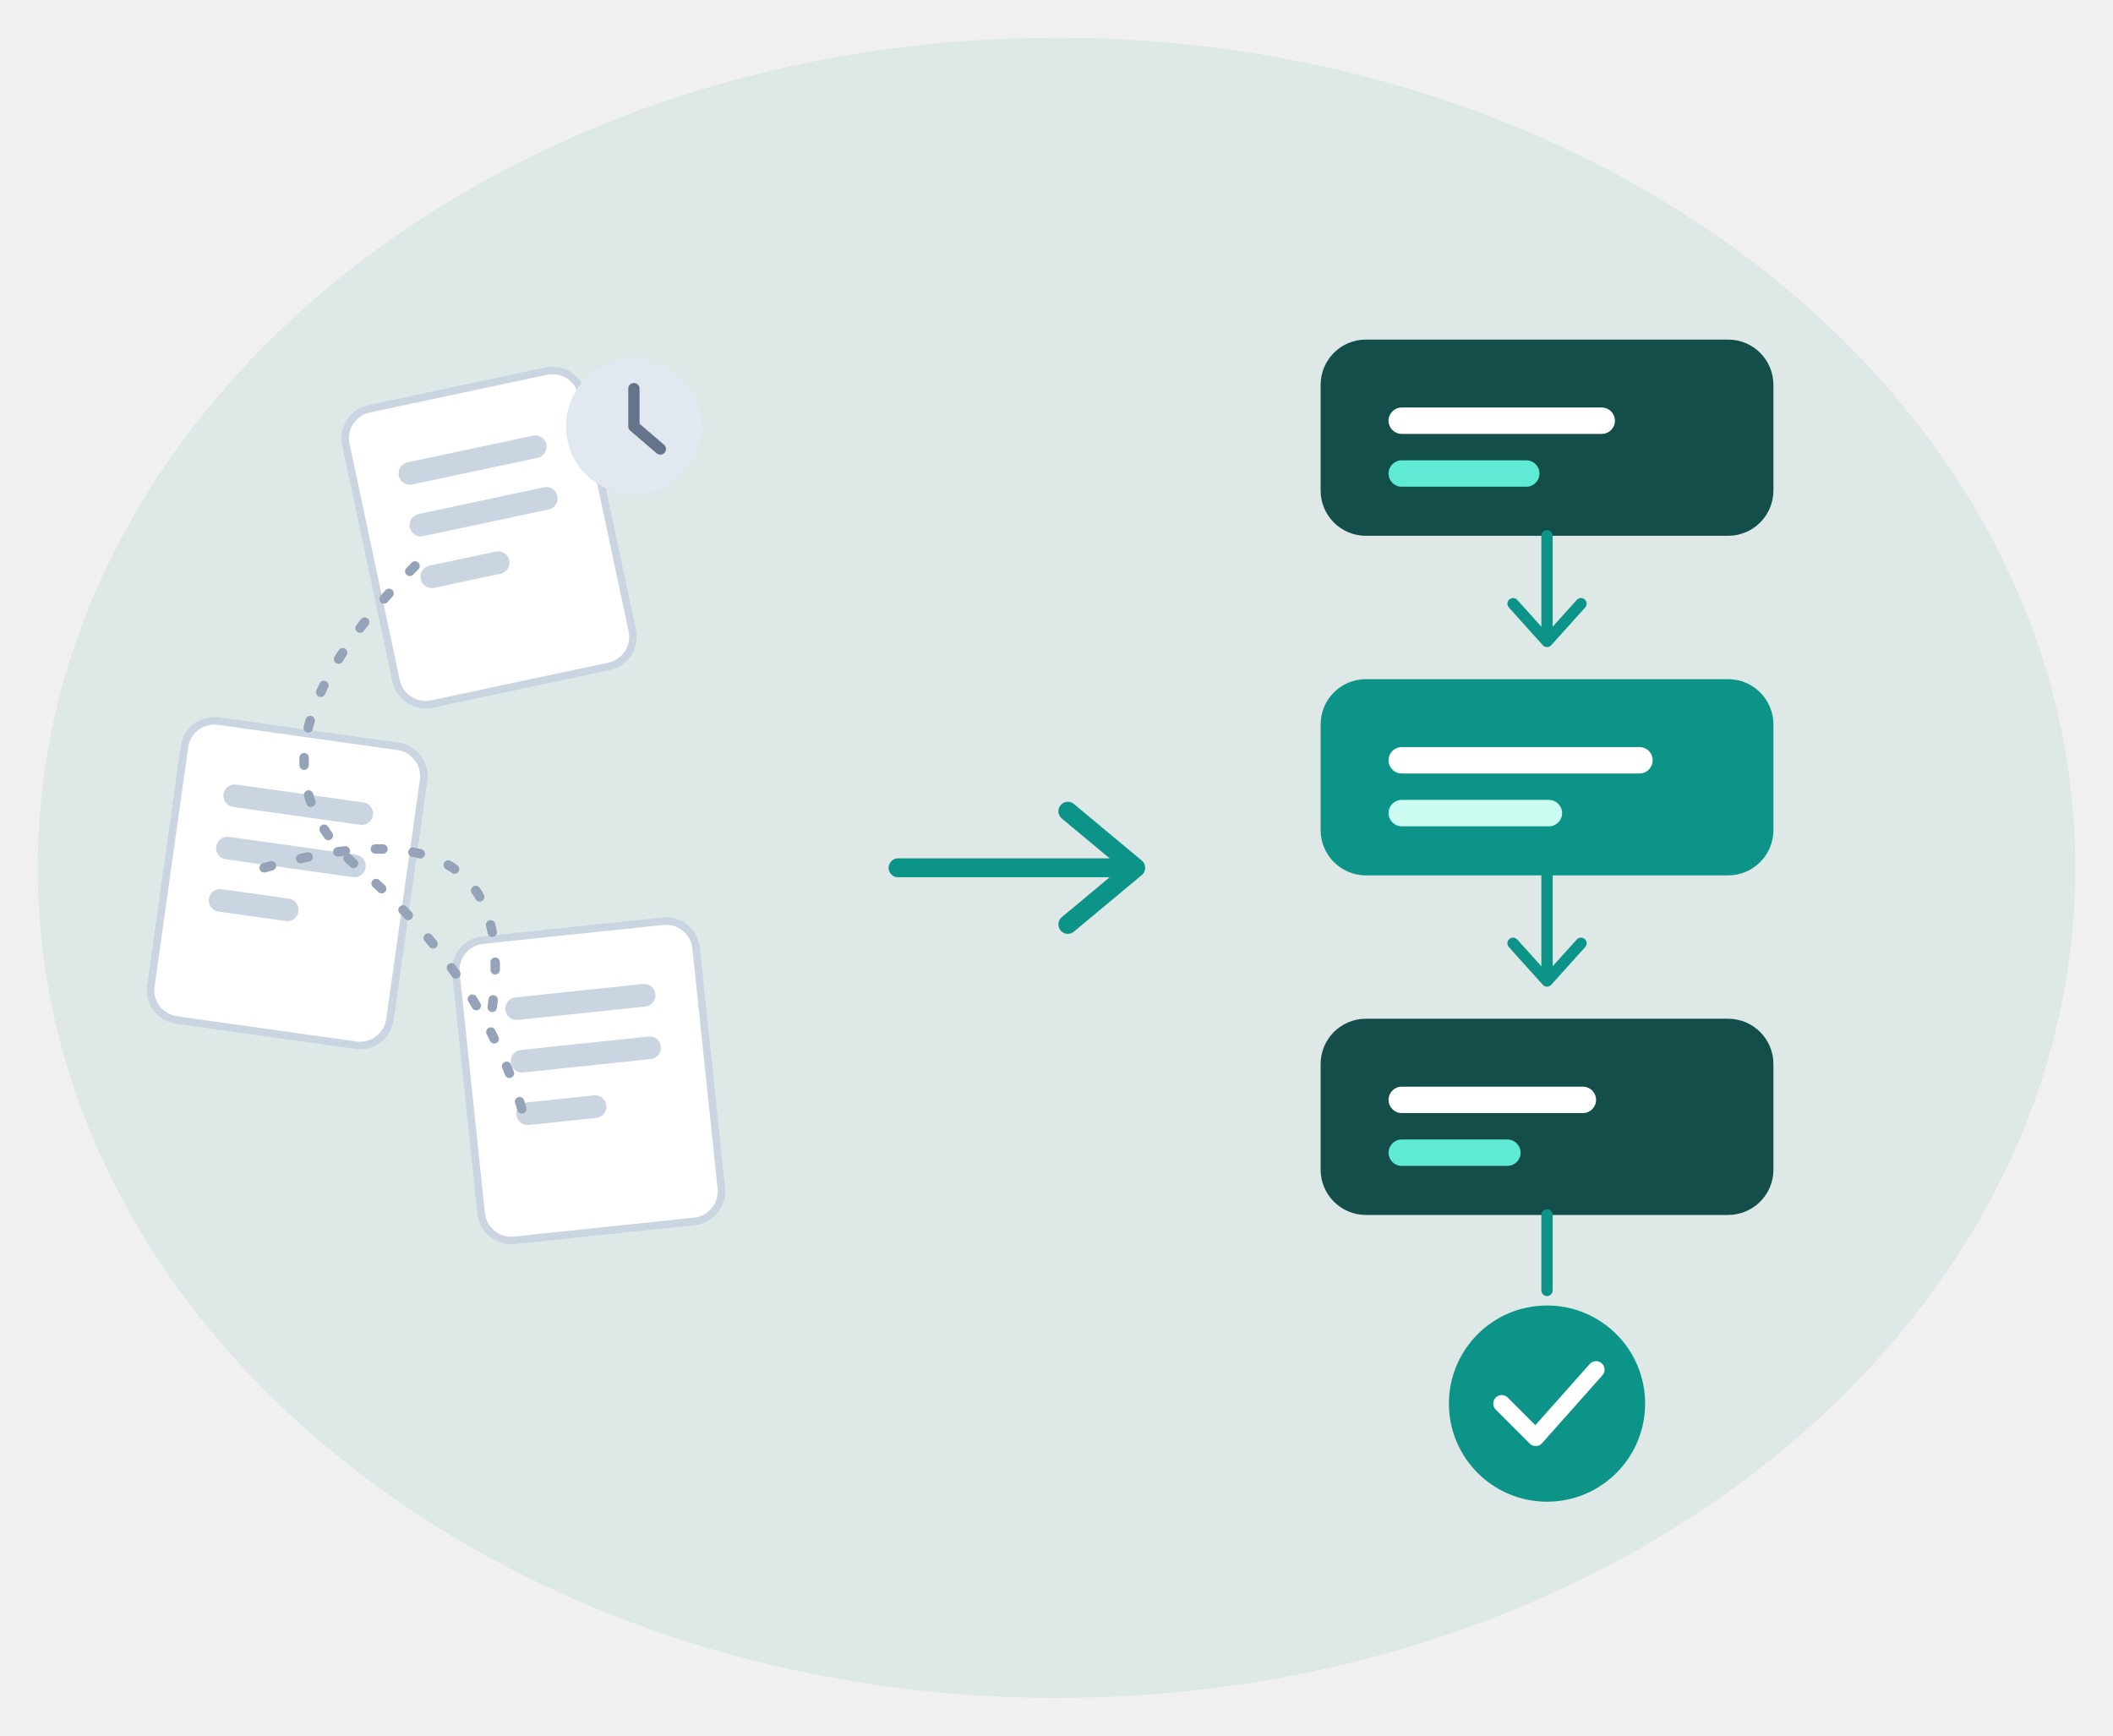
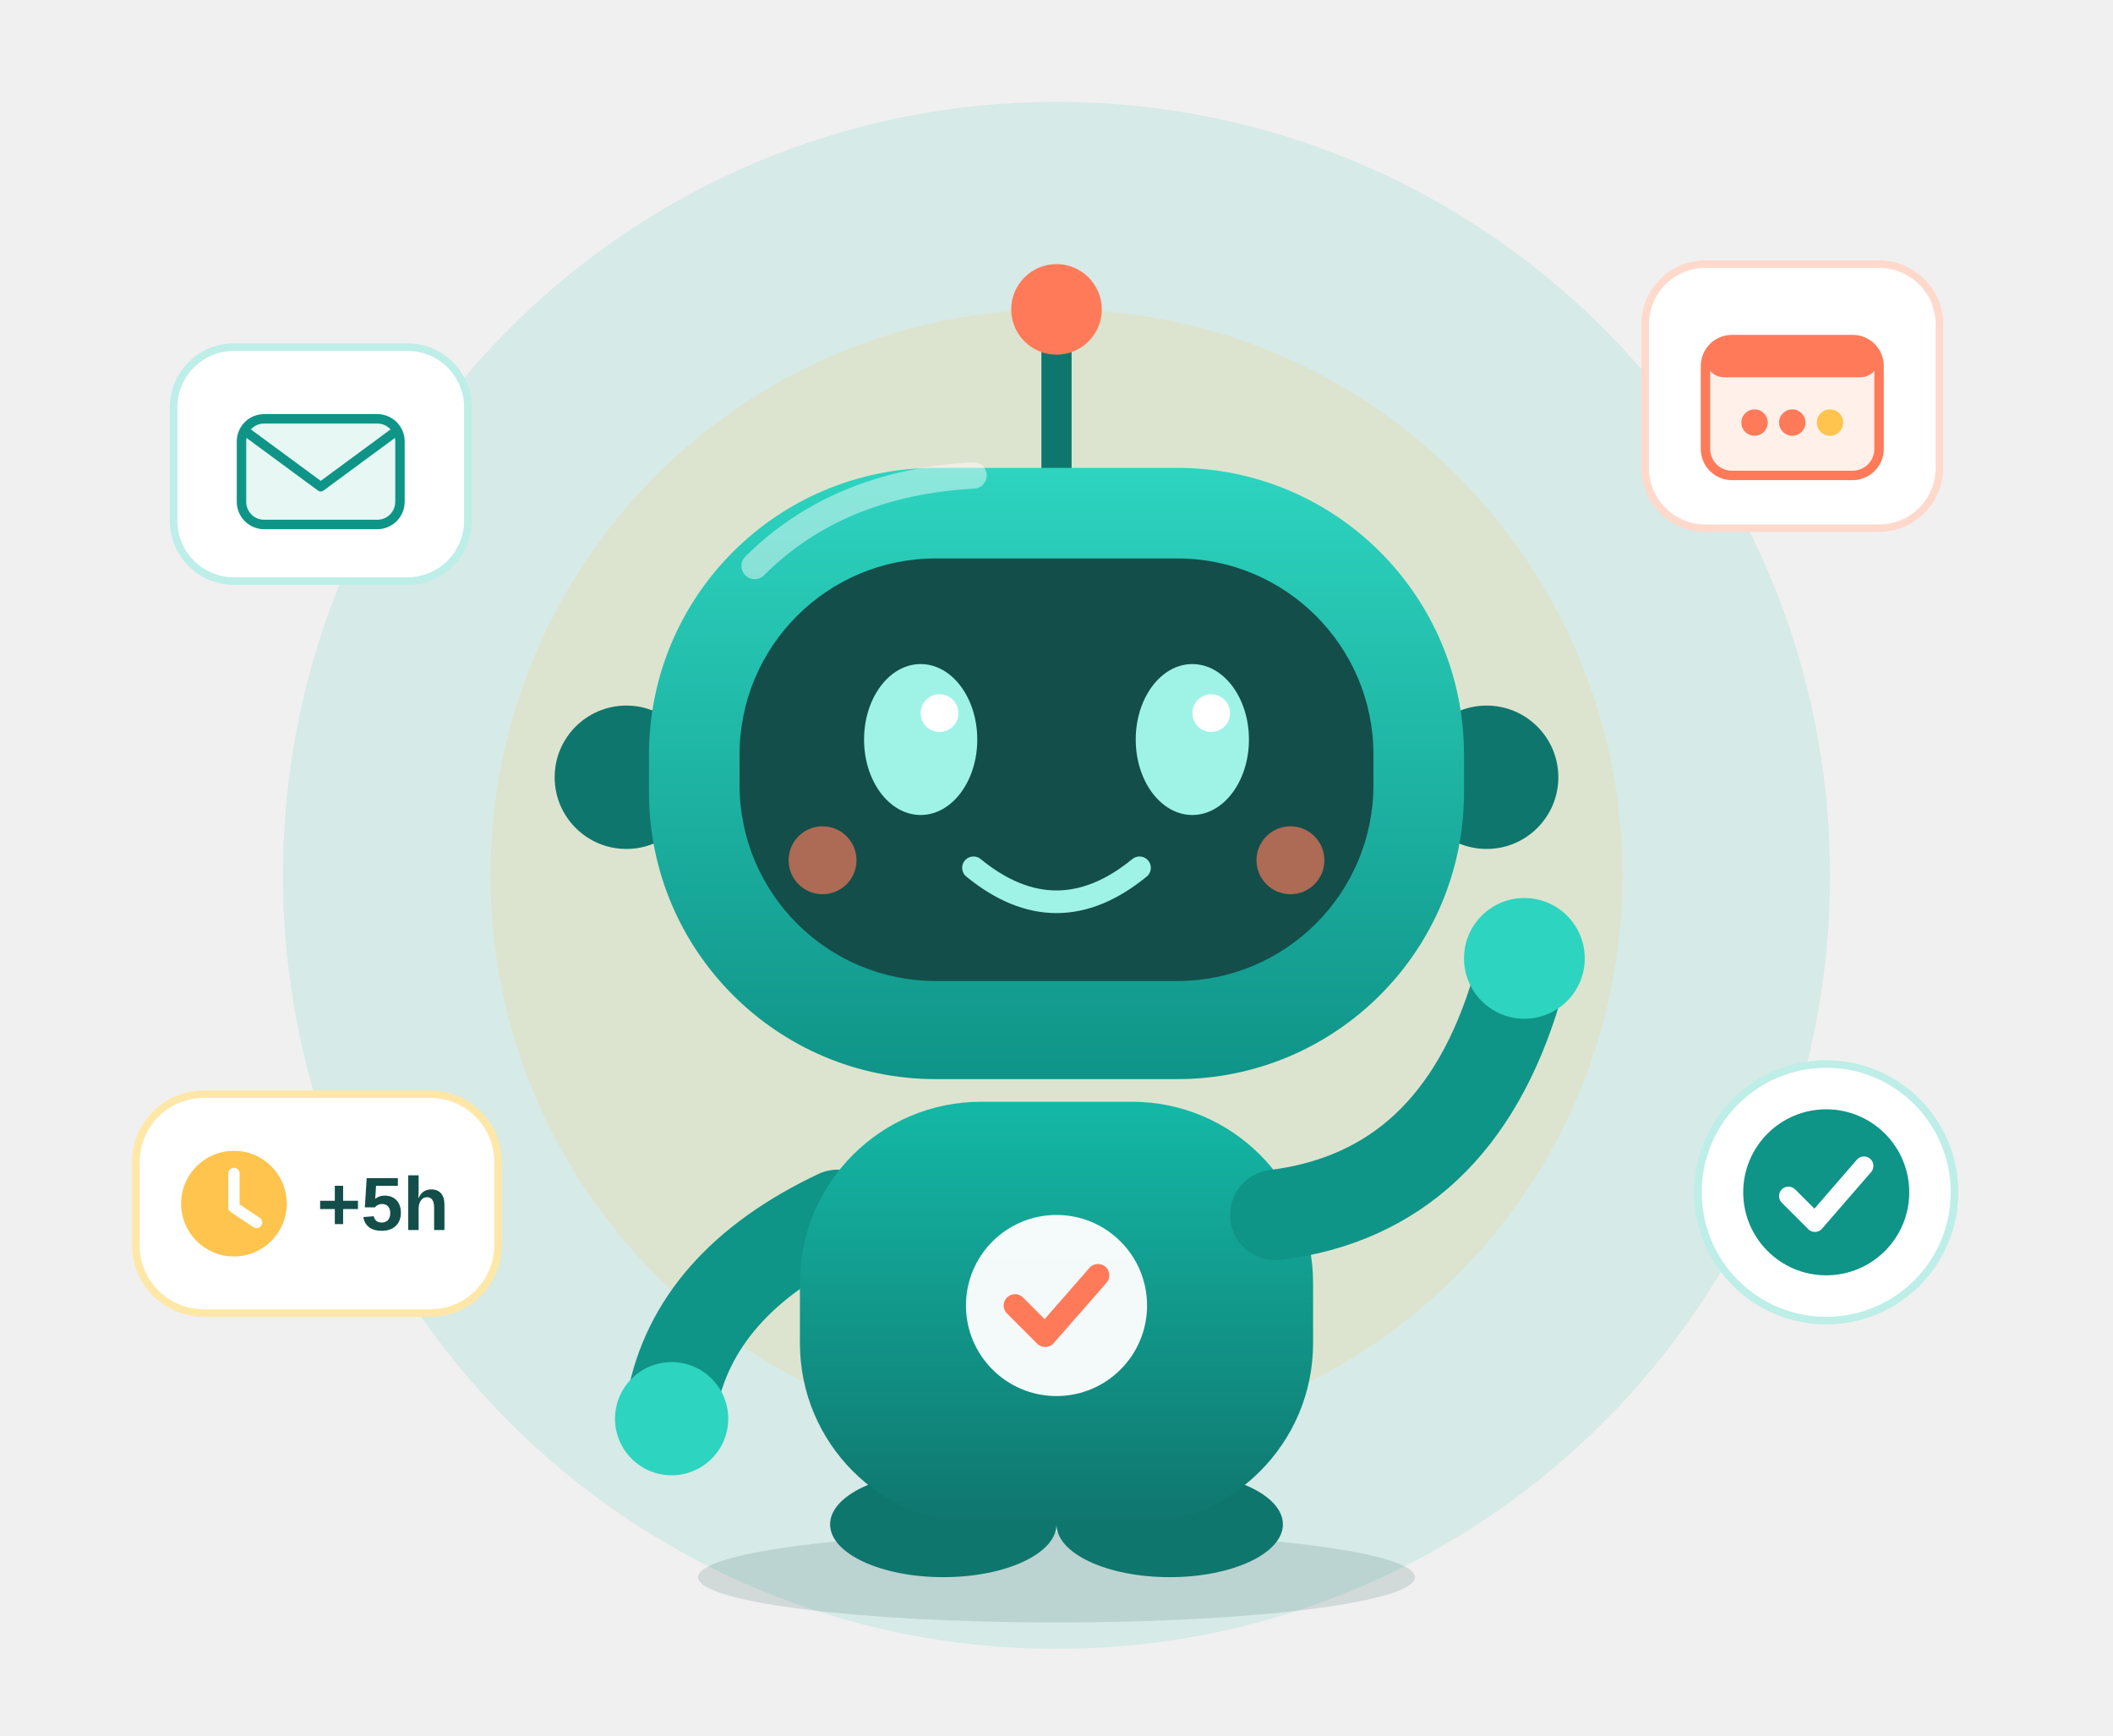
- <svg xmlns="http://www.w3.org/2000/svg" viewBox="0 0 560 460">
-   <ellipse cx="280" cy="230" rx="270" ry="220" fill="#0d9488" fill-opacity="0.08" />
-   <g>
-     <g transform="translate(90,110) rotate(-12)">
-       <rect x="0" y="0" width="64" height="80" rx="8" fill="#ffffff" stroke="#cbd5e1" stroke-width="2" />
-       <rect x="12" y="16" width="40" height="6" rx="3" fill="#cbd5e1" />
-       <rect x="12" y="30" width="40" height="6" rx="3" fill="#cbd5e1" />
-       <rect x="12" y="44" width="24" height="6" rx="3" fill="#cbd5e1" />
-     </g>
-     <g transform="translate(50,190) rotate(8)">
-       <rect x="0" y="0" width="64" height="80" rx="8" fill="#ffffff" stroke="#cbd5e1" stroke-width="2" />
-       <rect x="12" y="16" width="40" height="6" rx="3" fill="#cbd5e1" />
-       <rect x="12" y="30" width="40" height="6" rx="3" fill="#cbd5e1" />
-       <rect x="12" y="44" width="24" height="6" rx="3" fill="#cbd5e1" />
-     </g>
-     <g transform="translate(120,250) rotate(-6)">
-       <rect x="0" y="0" width="64" height="80" rx="8" fill="#ffffff" stroke="#cbd5e1" stroke-width="2" />
-       <rect x="12" y="16" width="40" height="6" rx="3" fill="#cbd5e1" />
-       <rect x="12" y="30" width="40" height="6" rx="3" fill="#cbd5e1" />
-       <rect x="12" y="44" width="24" height="6" rx="3" fill="#cbd5e1" />
-     </g>
-     <path d="M110 150 Q60 200 95 230 T140 300" fill="none" stroke="#94a3b8" stroke-width="2.5" stroke-linecap="round" stroke-dasharray="2 8" />
-     <path d="M70 230 Q140 210 130 270" fill="none" stroke="#94a3b8" stroke-width="2.5" stroke-linecap="round" stroke-dasharray="2 8" />
-     <g transform="translate(150,95)">
-       <circle cx="18" cy="18" r="18" fill="#e2e8f0" />
-       <path d="M18 8v10l7 6" fill="none" stroke="#64748b" stroke-width="3" stroke-linecap="round" stroke-linejoin="round" />
+ <svg xmlns="http://www.w3.org/2000/svg" viewBox="0 0 560 460" role="img" aria-label="WiseRobot mascot waving, surrounded by email, calendar, tick and hours-saved icons">
+   <defs>
+     <linearGradient id="head" x1="0" y1="0" x2="0" y2="1">
+       <stop offset="0" stop-color="#2dd4bf" />
+       <stop offset="1" stop-color="#0f9488" />
+     </linearGradient>
+     <linearGradient id="body" x1="0" y1="0" x2="0" y2="1">
+       <stop offset="0" stop-color="#14b8a6" />
+       <stop offset="1" stop-color="#0f766e" />
+     </linearGradient>
+   </defs>
+   <style>
+     .wave { transform-origin: 345px 318px; animation: wave 2.4s ease-in-out infinite; }
+     .blink { transform-box: fill-box; transform-origin: center; animation: blink 5s infinite; }
+     .bob { animation: bob 3.6s ease-in-out infinite; }
+     .bob2 { animation: bob 4.4s ease-in-out infinite reverse; }
+     .ball { animation: pulse 2s ease-in-out infinite; transform-box: fill-box; transform-origin: center; }
+     @keyframes wave { 0%,100% { transform: rotate(0deg); } 50% { transform: rotate(-16deg); } }
+     @keyframes blink { 0%,92%,100% { transform: scaleY(1); } 95% { transform: scaleY(0.1); } }
+     @keyframes bob { 0%,100% { transform: translateY(0); } 50% { transform: translateY(-9px); } }
+     @keyframes pulse { 0%,100% { transform: scale(1); } 50% { transform: scale(1.25); } }
+     @media (prefers-reduced-motion: reduce) { .wave,.blink,.bob,.bob2,.ball { animation: none; } }
+   </style>
+   <circle cx="280" cy="232" r="205" fill="#14b8a6" fill-opacity="0.12" />
+   <circle cx="280" cy="232" r="150" fill="#ffc44d" fill-opacity="0.16" />
+   <g class="bob">
+     <g transform="translate(46,92)">
+       <rect width="78" height="62" rx="16" fill="#fff" stroke="#bdeee7" stroke-width="2" />
+       <rect x="18" y="19" width="42" height="28" rx="6" fill="#e6f7f4" stroke="#0f9488" stroke-width="2.5" />
+       <path d="M20 23l19 14 19-14" fill="none" stroke="#0f9488" stroke-width="2.5" stroke-linecap="round" stroke-linejoin="round" />
    </g>
  </g>
-   <g transform="translate(238,215)">
-     <path d="M0 15h60M45 0l18 15-18 15" fill="none" stroke="#0d9488" stroke-width="5" stroke-linecap="round" stroke-linejoin="round" />
+   <g class="bob2">
+     <g transform="translate(436,70)">
+       <rect width="78" height="70" rx="16" fill="#fff" stroke="#ffd9cc" stroke-width="2" />
+       <rect x="16" y="20" width="46" height="36" rx="7" fill="#fff1ea" stroke="#ff7a59" stroke-width="2.5" />
+       <rect x="16" y="20" width="46" height="10" rx="5" fill="#ff7a59" />
+       <circle cx="29" cy="42" r="3.5" fill="#ff7a59" />
+       <circle cx="39" cy="42" r="3.5" fill="#ff7a59" />
+       <circle cx="49" cy="42" r="3.5" fill="#ffc44d" />
+     </g>
  </g>
-   <g>
-     <rect x="350" y="90" width="120" height="52" rx="12" fill="#134e4a" />
-     <rect x="368" y="108" width="60" height="7" rx="3.5" fill="#ffffff" />
-     <rect x="368" y="122" width="40" height="7" rx="3.5" fill="#5eead4" />
-     <path d="M410 142v26" fill="none" stroke="#0d9488" stroke-width="3" stroke-linecap="round" />
-     <path d="M401 160l9 10 9-10" fill="none" stroke="#0d9488" stroke-width="3" stroke-linecap="round" stroke-linejoin="round" />
-     <rect x="350" y="180" width="120" height="52" rx="12" fill="#0d9488" />
-     <rect x="368" y="198" width="70" height="7" rx="3.5" fill="#ffffff" />
-     <rect x="368" y="212" width="46" height="7" rx="3.5" fill="#ccfbf1" />
-     <path d="M410 232v26" fill="none" stroke="#0d9488" stroke-width="3" stroke-linecap="round" />
-     <path d="M401 250l9 10 9-10" fill="none" stroke="#0d9488" stroke-width="3" stroke-linecap="round" stroke-linejoin="round" />
-     <rect x="350" y="270" width="120" height="52" rx="12" fill="#134e4a" />
-     <rect x="368" y="288" width="55" height="7" rx="3.5" fill="#ffffff" />
-     <rect x="368" y="302" width="35" height="7" rx="3.5" fill="#5eead4" />
-     <path d="M410 322v20" fill="none" stroke="#0d9488" stroke-width="3" stroke-linecap="round" />
-     <circle cx="410" cy="372" r="26" fill="#0d9488" />
-     <path d="M398 372l9 9 16-18" fill="none" stroke="#ffffff" stroke-width="4.5" stroke-linecap="round" stroke-linejoin="round" />
+   <g class="bob">
+     <g transform="translate(450,282)">
+       <circle cx="34" cy="34" r="34" fill="#fff" stroke="#bdeee7" stroke-width="2" />
+       <circle cx="34" cy="34" r="22" fill="#0f9488" />
+       <path d="M24 35l7 7 13-15" fill="none" stroke="#fff" stroke-width="5" stroke-linecap="round" stroke-linejoin="round" />
+     </g>
  </g>
+   <g class="bob2">
+     <g transform="translate(36,290)">
+       <rect width="96" height="58" rx="18" fill="#fff" stroke="#ffe7a8" stroke-width="2" />
+       <circle cx="26" cy="29" r="14" fill="#ffc44d" />
+       <path d="M26 21v9l6 4" fill="none" stroke="#fff" stroke-width="3" stroke-linecap="round" stroke-linejoin="round" />
+       <text x="48" y="36" font-family="Plus Jakarta Sans, Arial, sans-serif" font-weight="800" font-size="20" fill="#134e4a">+5h</text>
+     </g>
+   </g>
+   <ellipse cx="280" cy="418" rx="95" ry="12" fill="#134e4a" fill-opacity="0.14" />
+   <ellipse cx="250" cy="404" rx="30" ry="14" fill="#0f766e" />
+   <ellipse cx="310" cy="404" rx="30" ry="14" fill="#0f766e" />
+   <path d="M222 322 Q184 340 178 372" fill="none" stroke="#0f9488" stroke-width="24" stroke-linecap="round" />
+   <circle cx="178" cy="376" r="15" fill="#2dd4bf" />
+   <rect x="212" y="292" width="136" height="112" rx="48" fill="url(#body)" />
+   <circle cx="280" cy="346" r="24" fill="#fff" fill-opacity="0.95" />
+   <path d="M269 346l8 8 14-16" fill="none" stroke="#ff7a59" stroke-width="6" stroke-linecap="round" stroke-linejoin="round" />
+   <g class="wave">
+     <path d="M338 322 Q386 316 402 262" fill="none" stroke="#0f9488" stroke-width="24" stroke-linecap="round" />
+     <circle cx="404" cy="254" r="16" fill="#2dd4bf" />
+   </g>
+   <rect x="276" y="88" width="8" height="40" rx="4" fill="#0f766e" />
+   <circle class="ball" cx="280" cy="82" r="12" fill="#ff7a59" />
+   <circle cx="166" cy="206" r="19" fill="#0f766e" />
+   <circle cx="394" cy="206" r="19" fill="#0f766e" />
+   <rect x="172" y="124" width="216" height="162" rx="76" fill="url(#head)" />
+   <rect x="196" y="148" width="168" height="112" rx="52" fill="#134e4a" />
+   <ellipse class="blink" cx="244" cy="196" rx="15" ry="20" fill="#9ff3e6" />
+   <ellipse class="blink" cx="316" cy="196" rx="15" ry="20" fill="#9ff3e6" />
+   <circle cx="249" cy="189" r="5" fill="#fff" />
+   <circle cx="321" cy="189" r="5" fill="#fff" />
+   <path d="M258 230q22 18 44 0" fill="none" stroke="#9ff3e6" stroke-width="6" stroke-linecap="round" />
+   <circle cx="218" cy="228" r="9" fill="#ff7a59" fill-opacity="0.65" />
+   <circle cx="342" cy="228" r="9" fill="#ff7a59" fill-opacity="0.65" />
+   <path d="M200 150q22-22 58-24" fill="none" stroke="#fff" stroke-opacity="0.45" stroke-width="7" stroke-linecap="round" />
</svg>
